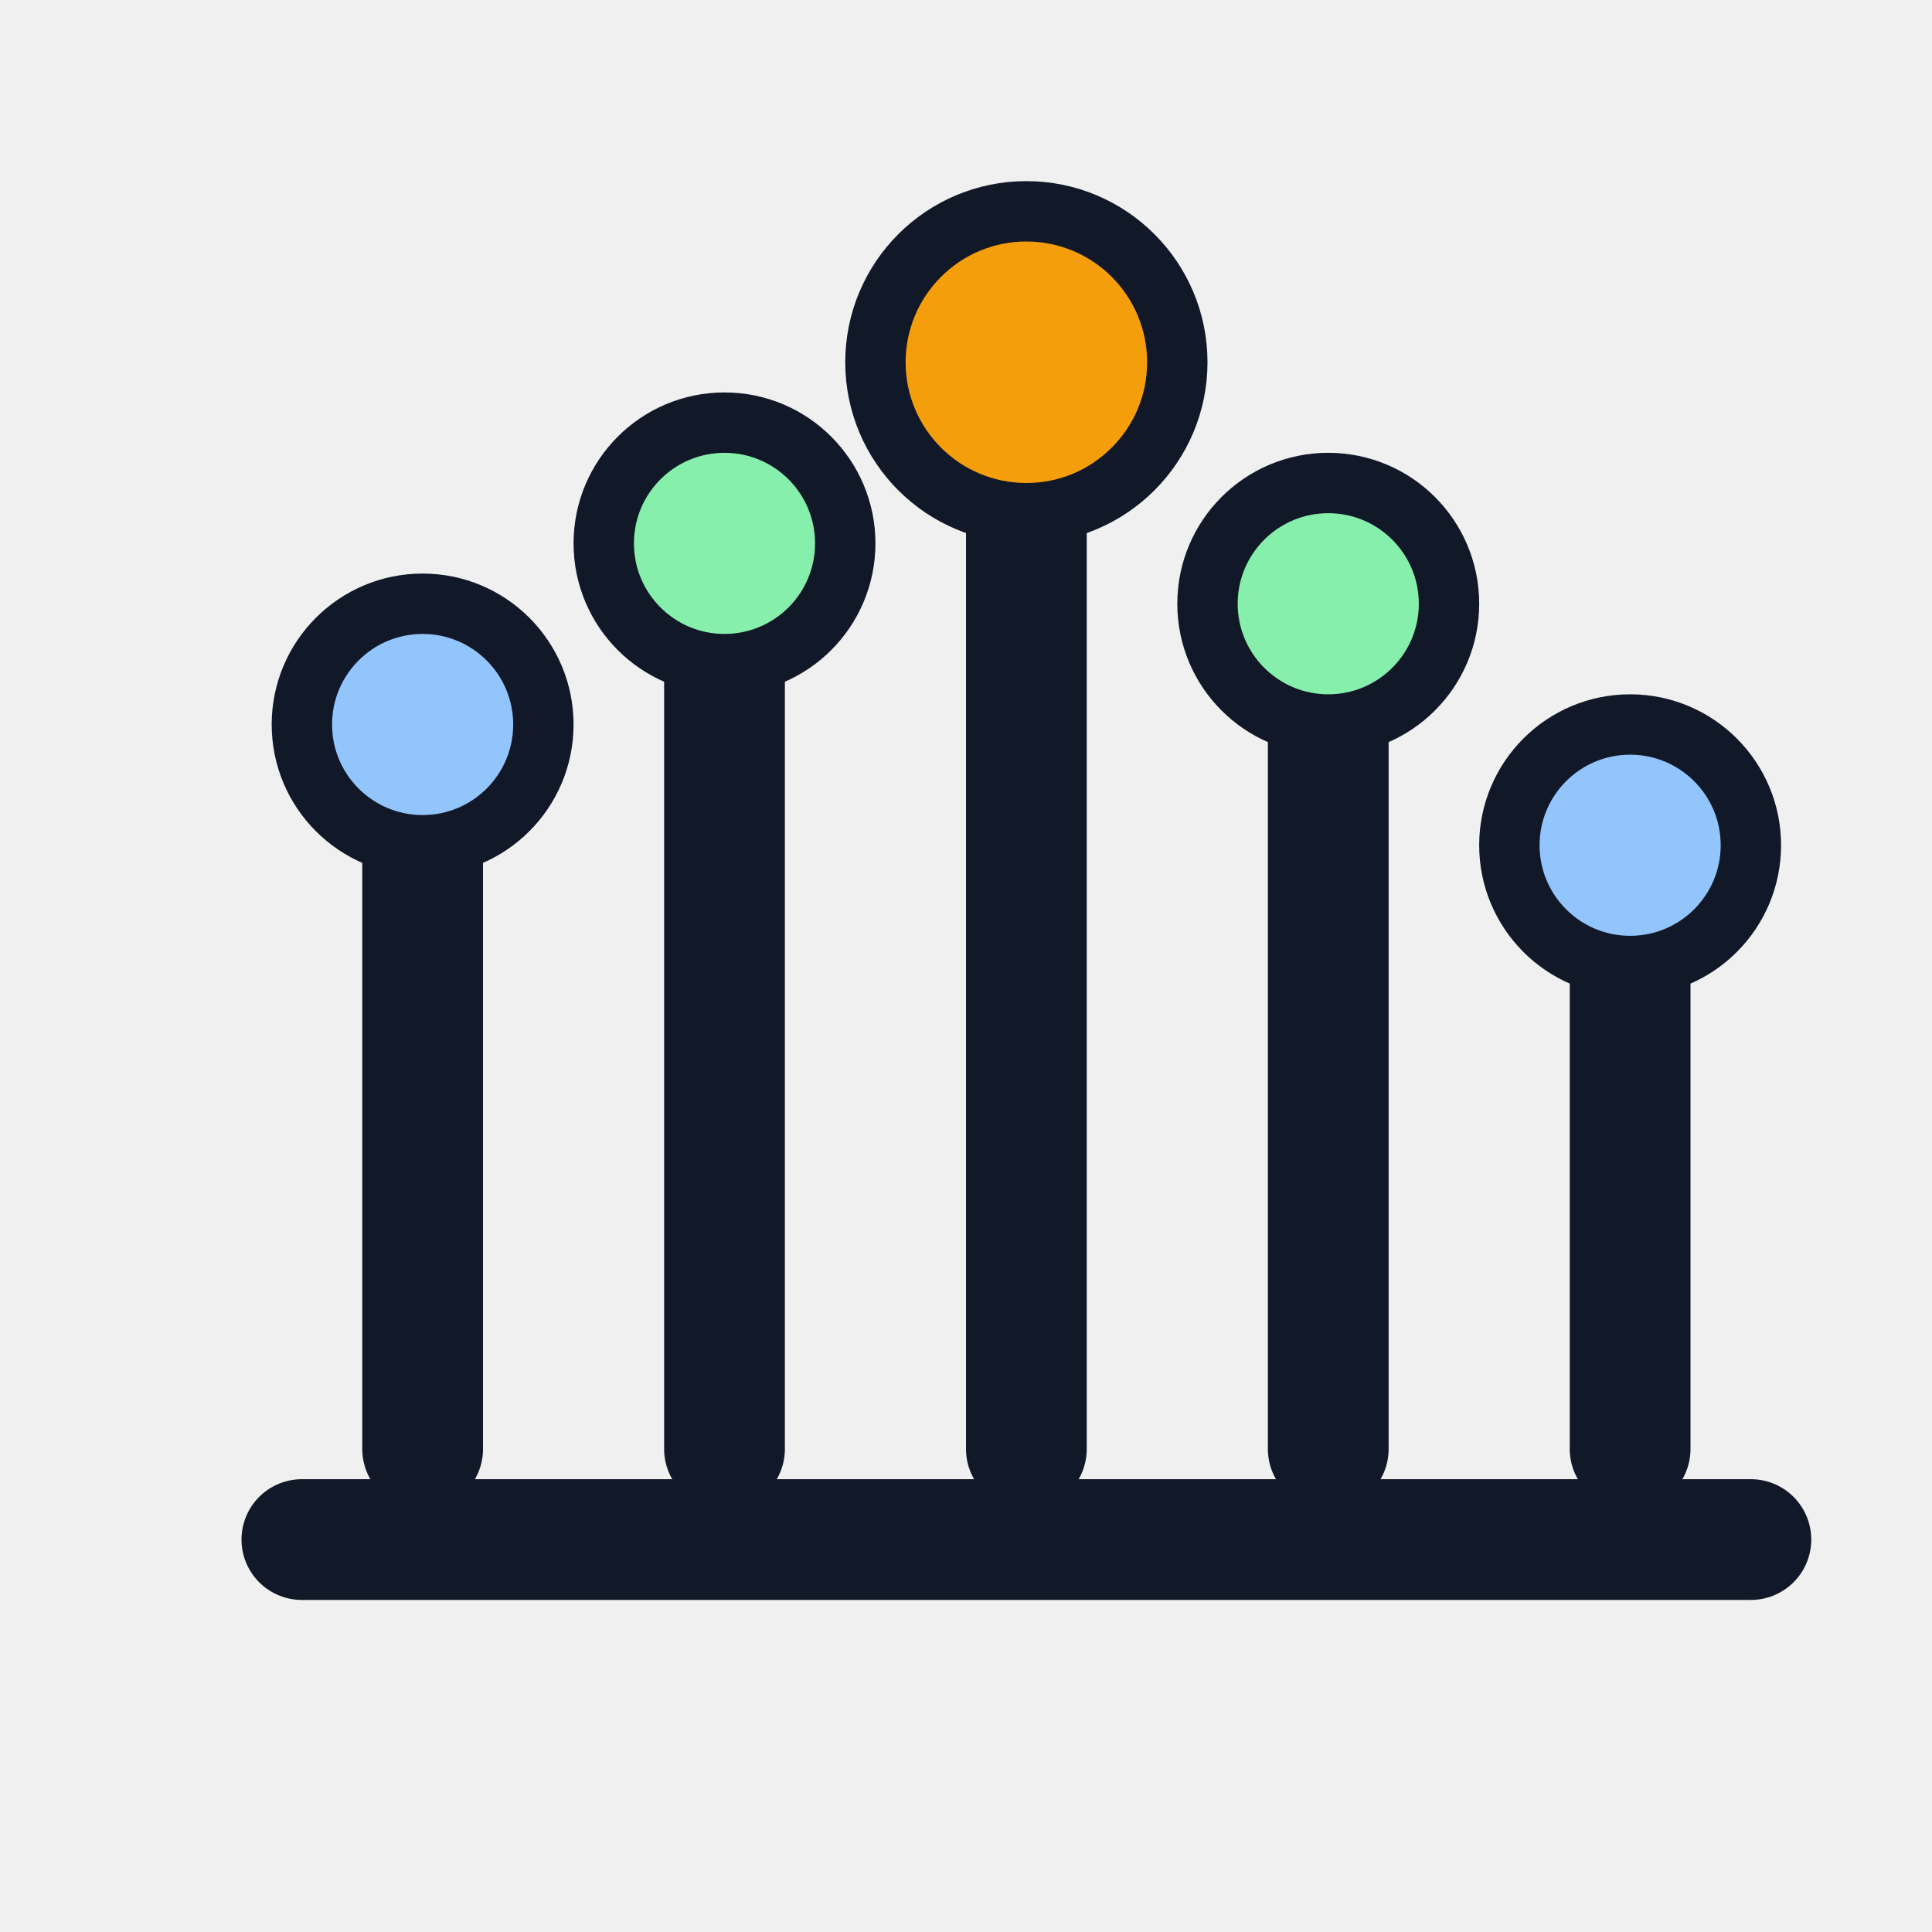
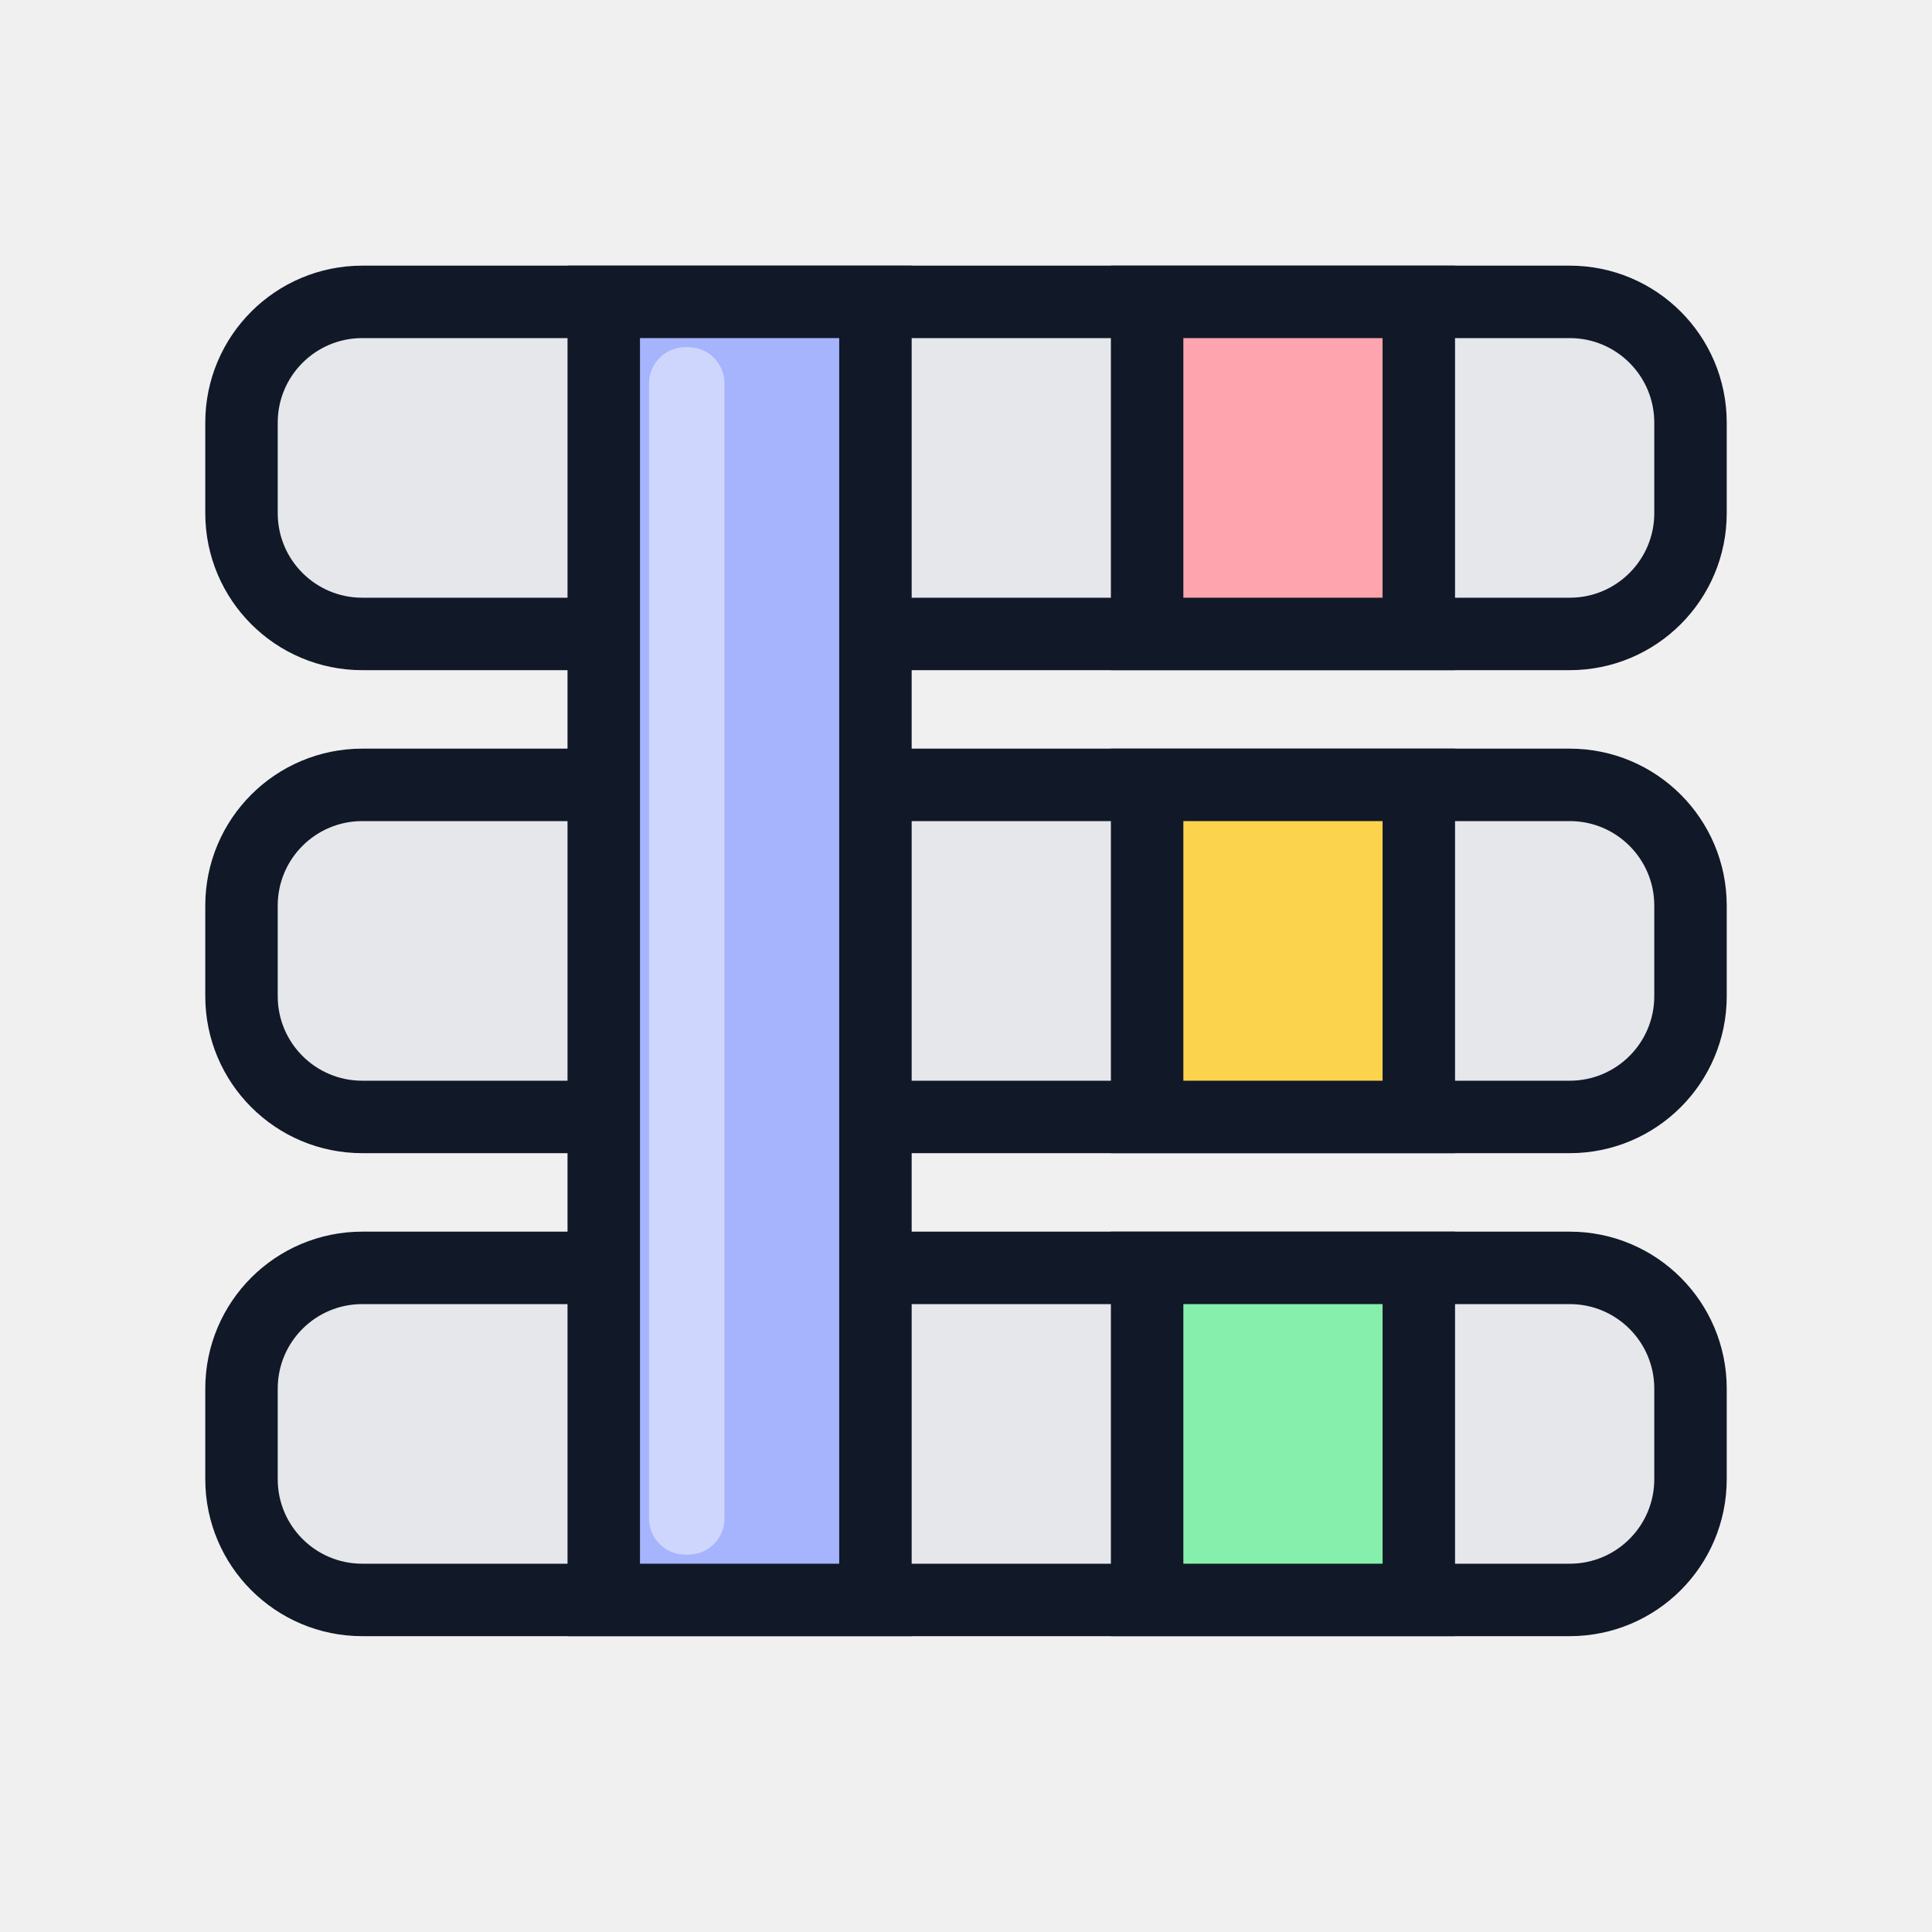
<svg xmlns="http://www.w3.org/2000/svg" width="64" height="64" viewBox="0 0 64 64" fill="none">
-   <path d="M14 48 V24" stroke="#111827" stroke-width="4" stroke-linecap="round" />
-   <path d="M24 48 V18" stroke="#111827" stroke-width="4" stroke-linecap="round" />
-   <path d="M34 48 V12" stroke="#111827" stroke-width="4" stroke-linecap="round" />
-   <path d="M44 48 V20" stroke="#111827" stroke-width="4" stroke-linecap="round" />
-   <path d="M54 48 V28" stroke="#111827" stroke-width="4" stroke-linecap="round" />
-   <circle cx="14" cy="24" r="4" fill="#93C5FD" stroke="#111827" stroke-width="2" />
-   <circle cx="24" cy="18" r="4" fill="#86EFAC" stroke="#111827" stroke-width="2" />
-   <circle cx="34" cy="12" r="5" fill="#F59E0B" stroke="#111827" stroke-width="2" />
-   <circle cx="44" cy="20" r="4" fill="#86EFAC" stroke="#111827" stroke-width="2" />
-   <circle cx="54" cy="28" r="4" fill="#93C5FD" stroke="#111827" stroke-width="2" />
-   <path d="M10 51 H58" stroke="#111827" stroke-width="4" stroke-linecap="round" />
+   <rect x="8" y="10" width="48" height="11" rx="4" fill="#E5E7EB" stroke="#111827" stroke-width="2.4" />
+   <rect x="8" y="26" width="48" height="11" rx="4" fill="#E5E7EB" stroke="#111827" stroke-width="2.4" />
+   <rect x="8" y="42" width="48" height="11" rx="4" fill="#E5E7EB" stroke="#111827" stroke-width="2.4" />
+   <rect x="20" y="10" width="9" height="43" fill="#A5B4FC" stroke="#111827" stroke-width="2.4" />
+   <rect x="21.5" y="11.5" width="2.5" height="40" rx="1.2" fill="#ffffff" opacity="0.45" />
+   <rect x="38" y="10" width="9" height="11" fill="#FDA4AF" stroke="#111827" stroke-width="2.4" />
+   <rect x="38" y="26" width="9" height="11" fill="#FCD34D" stroke="#111827" stroke-width="2.4" />
+   <rect x="38" y="42" width="9" height="11" fill="#86EFAC" stroke="#111827" stroke-width="2.4" />
</svg>
